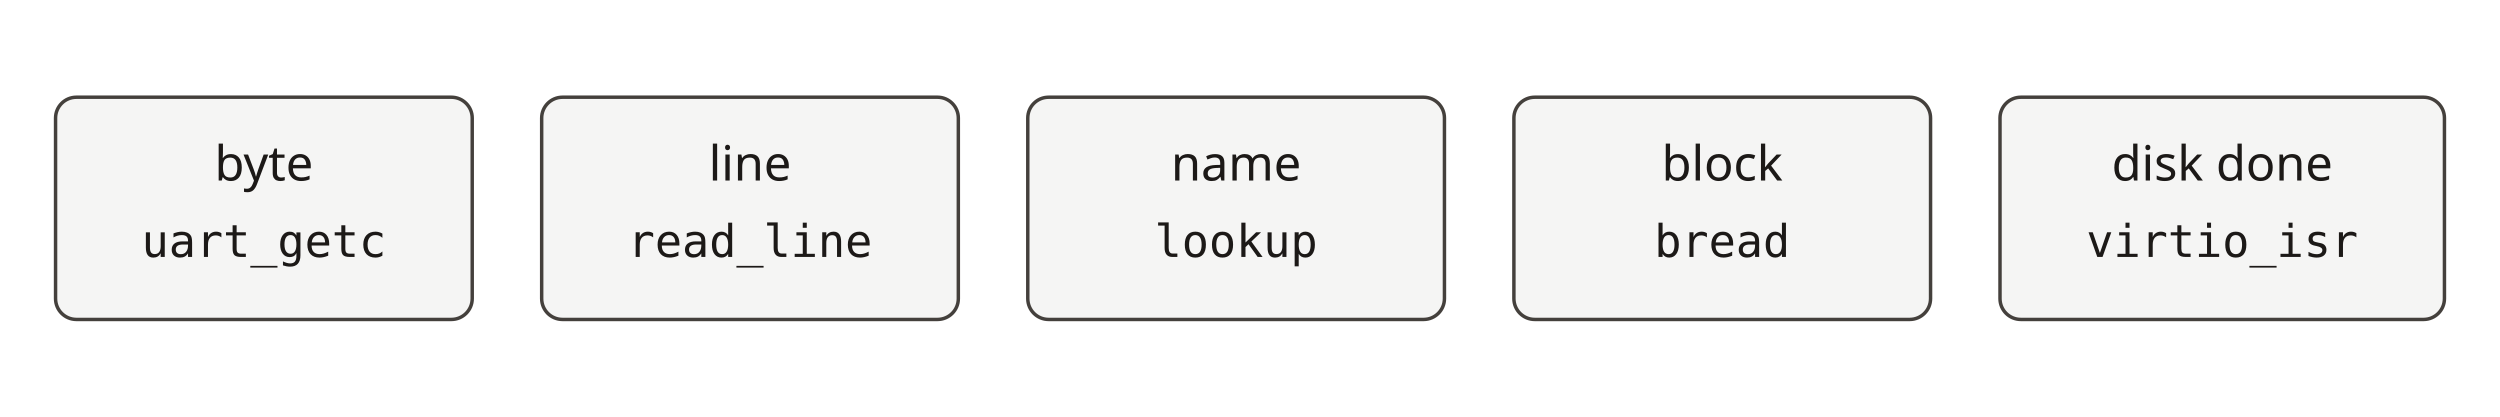
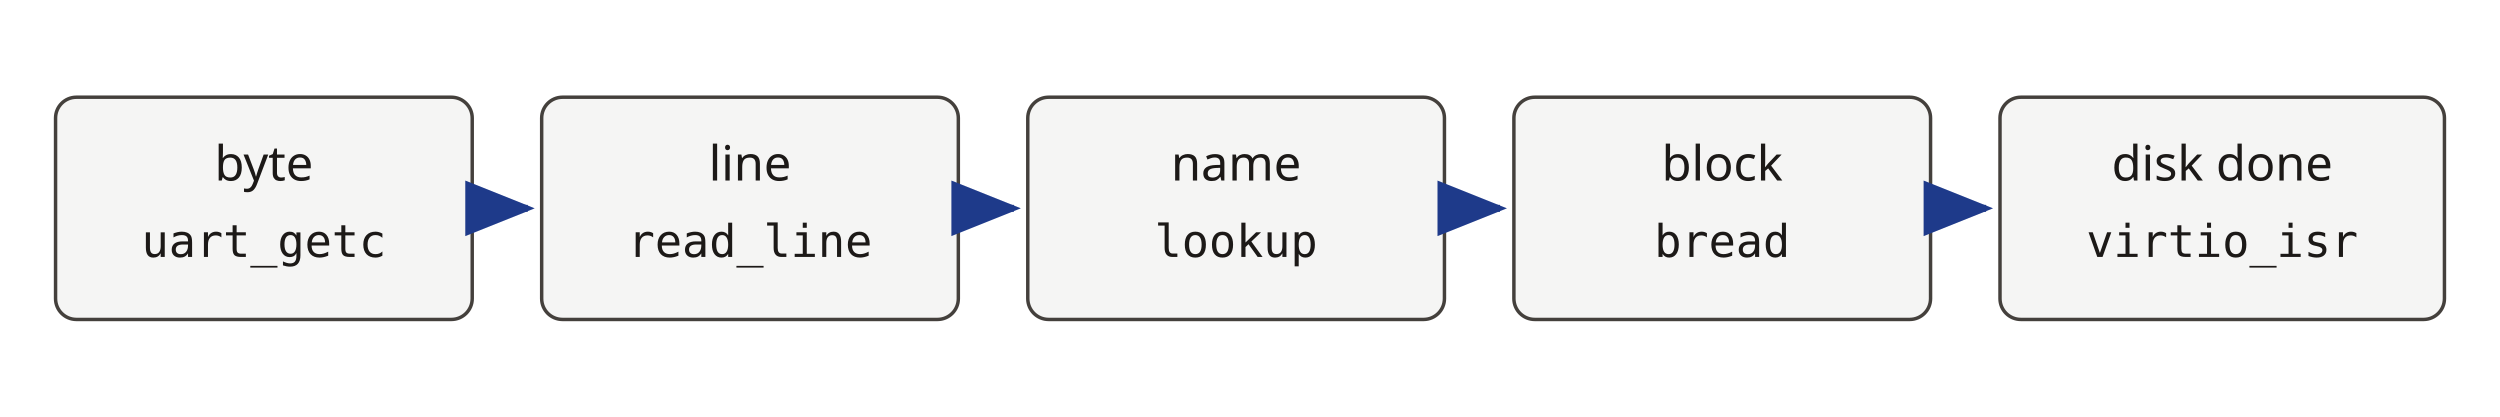
<svg xmlns="http://www.w3.org/2000/svg" width="720" height="120" viewBox="0 0 720 120">
+   <defs>
+     <marker id="ah" markerWidth="10" markerHeight="8" refX="9" refY="4" orient="auto">
+       <polygon points="0 0, 10 4, 0 8" fill="#1e3a8a" />
+     </marker>
+   </defs>
  <style>
    text { font-family: ui-sans-serif, sans-serif; fill: #1c1917; font-size: 14px; }
    .fn { font-family: ui-monospace, monospace; font-size: 13px; }
    .box { fill: #f5f5f4; stroke: #44403c; }
+     .arr { stroke: #1e3a8a; stroke-width: 2; fill: none; marker-end: url(#ah); }
  </style>
  <rect class="box" x="16" y="28" width="120" height="64" rx="6" />
  <text x="76" y="52" text-anchor="middle">byte</text>
  <text class="fn" x="76" y="74" text-anchor="middle">uart_getc</text>
  <rect class="box" x="156" y="28" width="120" height="64" rx="6" />
  <text x="216" y="52" text-anchor="middle">line</text>
  <text class="fn" x="216" y="74" text-anchor="middle">read_line</text>
  <rect class="box" x="296" y="28" width="120" height="64" rx="6" />
  <text x="356" y="52" text-anchor="middle">name</text>
  <text class="fn" x="356" y="74" text-anchor="middle">lookup</text>
  <rect class="box" x="436" y="28" width="120" height="64" rx="6" />
  <text x="496" y="52" text-anchor="middle">block</text>
  <text class="fn" x="496" y="74" text-anchor="middle">bread</text>
  <rect class="box" x="576" y="28" width="128" height="64" rx="6" />
  <text x="640" y="52" text-anchor="middle">disk done</text>
  <text class="fn" x="640" y="74" text-anchor="middle">virtio_isr</text>
+   <line class="arr" x1="136" y1="60" x2="152" y2="60" />
+   <line class="arr" x1="276" y1="60" x2="292" y2="60" />
+   <line class="arr" x1="416" y1="60" x2="432" y2="60" />
+   <line class="arr" x1="556" y1="60" x2="572" y2="60" />
</svg>
